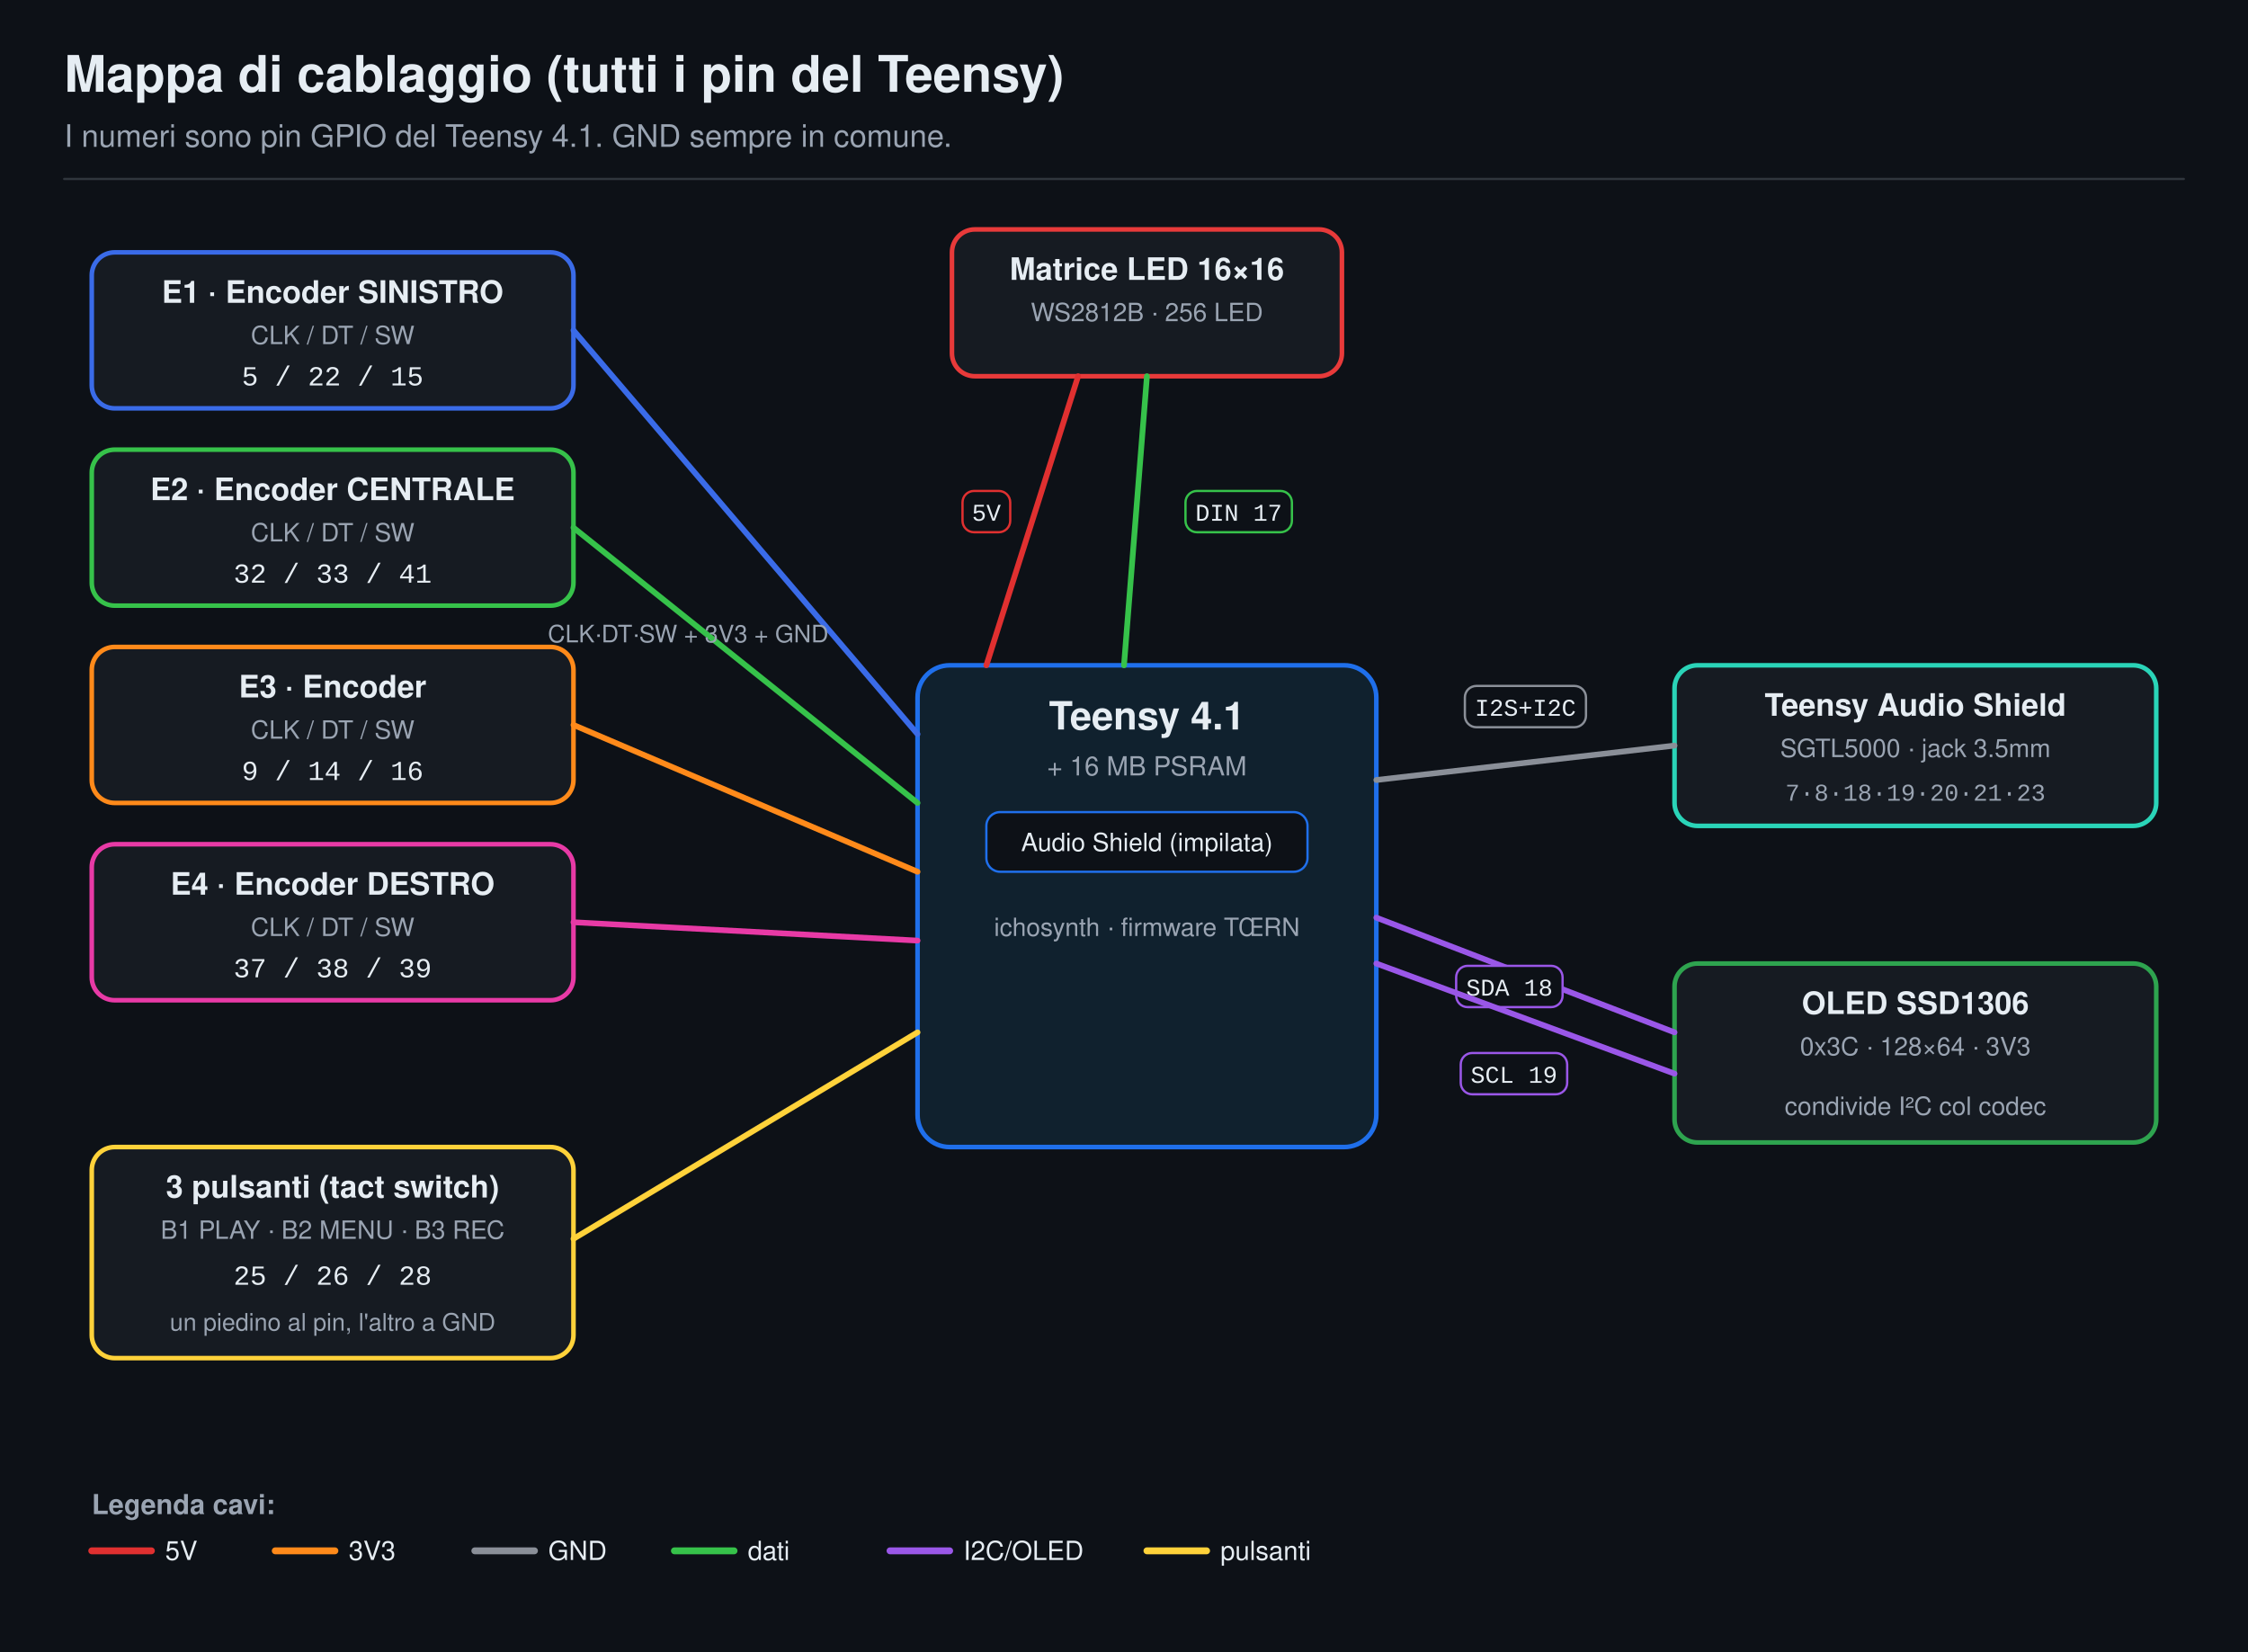
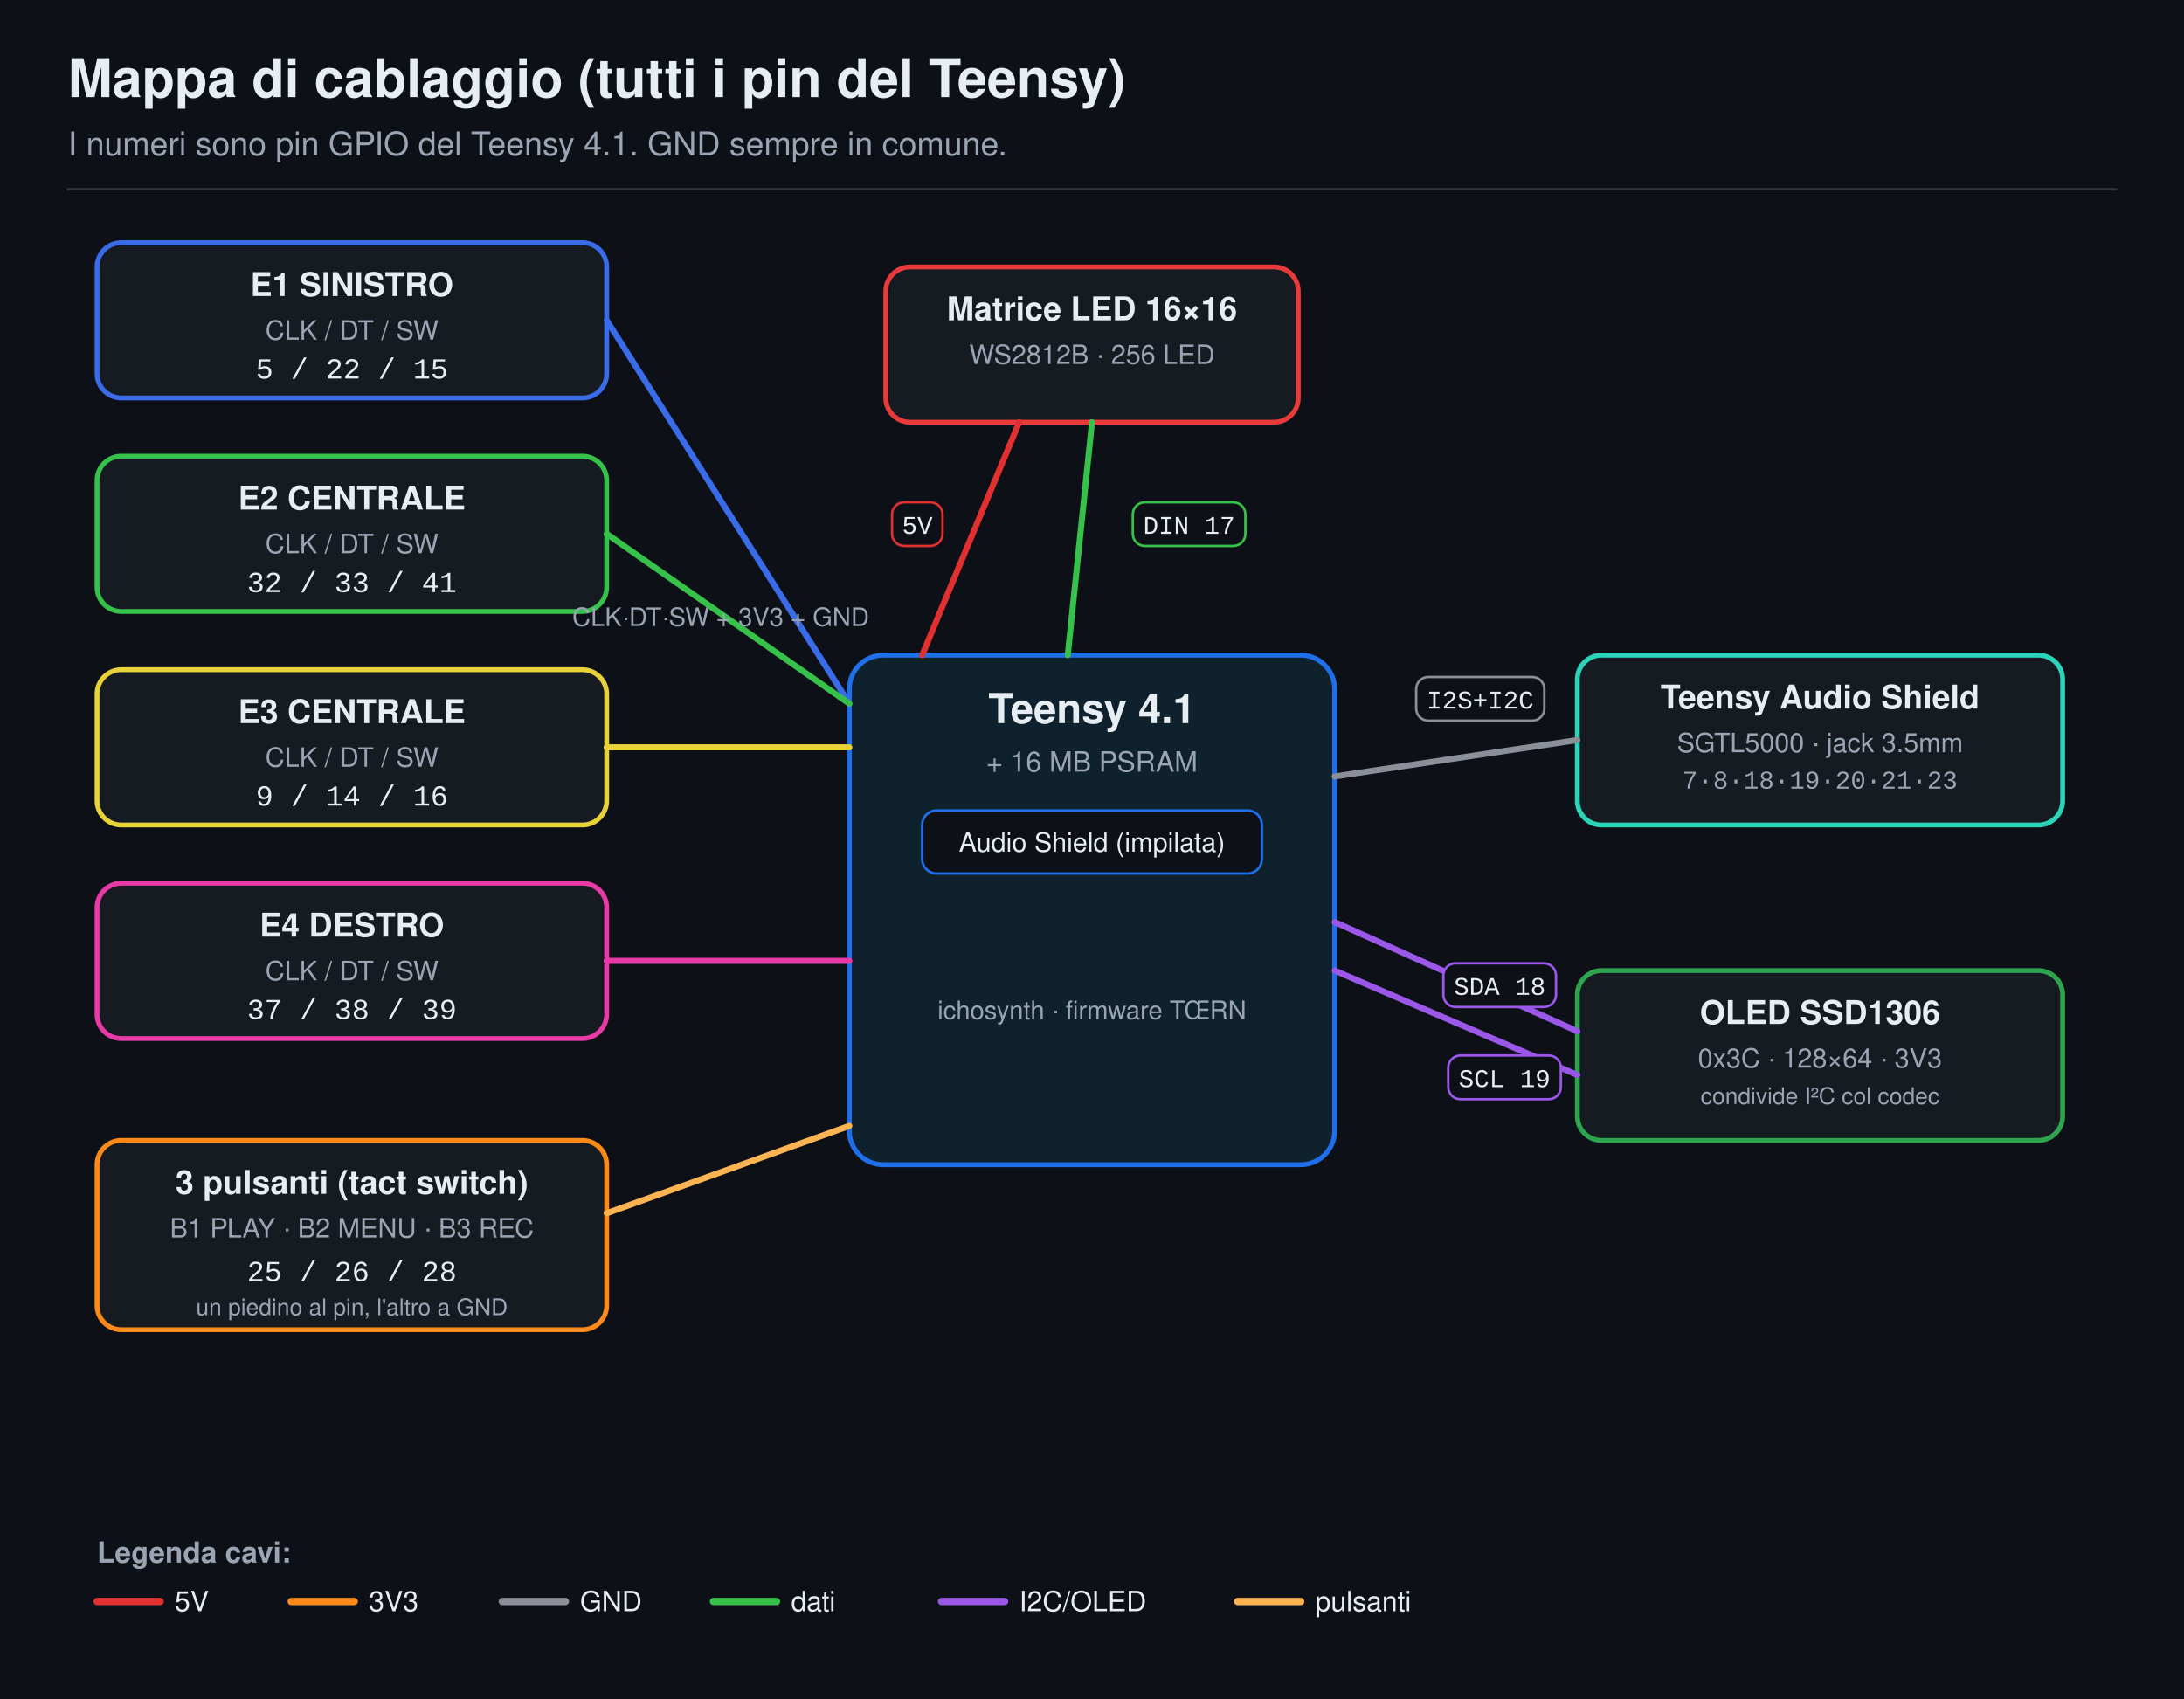
- <svg xmlns="http://www.w3.org/2000/svg" viewBox="0 0 980 720" width="980" height="720" role="img">
-   <rect x="0" y="0" width="980" height="999" rx="0" ry="0" fill="#0d1117" />
+ <svg xmlns="http://www.w3.org/2000/svg" viewBox="0 0 900 700" width="900" height="700" role="img">
+   <rect x="0" y="0" width="900" height="999" rx="0" ry="0" fill="#0d1117" />
  <text x="28" y="40" font-family="'Segoe UI',Helvetica,Arial,sans-serif" font-size="22" fill="#e6edf3" text-anchor="start" font-weight="700">Mappa di cablaggio (tutti i pin del Teensy)</text>
  <text x="28" y="64" font-family="'Segoe UI',Helvetica,Arial,sans-serif" font-size="13.5" fill="#9aa4b2" text-anchor="start" font-weight="400">I numeri sono pin GPIO del Teensy 4.1. GND sempre in comune.</text>
-   <line x1="28" y1="78" x2="952" y2="78" stroke="#30363d" stroke-width="1" stroke-linecap="round" />
-   <rect x="400" y="290" width="200" height="210" rx="14" ry="14" fill="#10212e" stroke="#1f6feb" stroke-width="2" />
-   <text x="500.0" y="318" font-family="'Segoe UI',Helvetica,Arial,sans-serif" font-size="17" fill="#e6edf3" text-anchor="middle" font-weight="700">Teensy 4.1</text>
-   <text x="500.0" y="338" font-family="'Segoe UI',Helvetica,Arial,sans-serif" font-size="11.5" fill="#9aa4b2" text-anchor="middle" font-weight="400">+ 16 MB PSRAM</text>
-   <rect x="430" y="354" width="140" height="26" rx="6" ry="6" fill="#0d1117" stroke="#1f6feb" stroke-width="1" />
-   <text x="500.0" y="371" font-family="'Segoe UI',Helvetica,Arial,sans-serif" font-size="11" fill="#e6edf3" text-anchor="middle" font-weight="400">Audio Shield (impilata)</text>
-   <text x="500.0" y="408" font-family="'Segoe UI',Helvetica,Arial,sans-serif" font-size="11" fill="#9aa4b2" text-anchor="middle" font-weight="400">ichosynth · firmware TŒRN</text>
-   <rect x="415" y="100" width="170" height="64" rx="10" ry="10" fill="#161b22" stroke="#E83A3A" stroke-width="2" />
-   <text x="500.0" y="122" font-family="'Segoe UI',Helvetica,Arial,sans-serif" font-size="13.5" fill="#e6edf3" text-anchor="middle" font-weight="700">Matrice LED 16×16</text>
-   <text x="500.0" y="140" font-family="'Segoe UI',Helvetica,Arial,sans-serif" font-size="11" fill="#9aa4b2" text-anchor="middle" font-weight="400">WS2812B · 256 LED</text>
-   <line x1="500" y1="164" x2="490" y2="290" stroke="#36C24A" stroke-width="2.5" stroke-linecap="round" />
-   <rect x="516.8" y="214" width="46.4" height="18" rx="5" ry="5" fill="#0d1117" stroke="#36C24A" stroke-width="1" />
-   <text x="540" y="227" font-family="'JetBrains Mono','Consolas','Courier New',monospace" font-size="10.5" fill="#e6edf3" text-anchor="middle" font-weight="400">DIN 17</text>
-   <line x1="470" y1="164" x2="430" y2="290" stroke="#E03030" stroke-width="2.5" stroke-linecap="round" />
-   <rect x="419.6" y="214" width="20.8" height="18" rx="5" ry="5" fill="#0d1117" stroke="#E03030" stroke-width="1" />
-   <text x="430" y="227" font-family="'JetBrains Mono','Consolas','Courier New',monospace" font-size="10.5" fill="#e6edf3" text-anchor="middle" font-weight="400">5V</text>
-   <rect x="40" y="110" width="210" height="68" rx="10" ry="10" fill="#161b22" stroke="#3A6BE8" stroke-width="2" />
-   <text x="145.0" y="132" font-family="'Segoe UI',Helvetica,Arial,sans-serif" font-size="13.5" fill="#e6edf3" text-anchor="middle" font-weight="700">E1 · Encoder SINISTRO</text>
-   <text x="145.0" y="150" font-family="'Segoe UI',Helvetica,Arial,sans-serif" font-size="11" fill="#9aa4b2" text-anchor="middle" font-weight="400">CLK / DT / SW</text>
-   <text x="145" y="168" font-family="'JetBrains Mono','Consolas','Courier New',monospace" font-size="12" fill="#e6edf3" text-anchor="middle" font-weight="400">5 / 22 / 15</text>
-   <line x1="250" y1="144" x2="400" y2="320" stroke="#3A6BE8" stroke-width="2.5" stroke-linecap="round" />
-   <rect x="40" y="196" width="210" height="68" rx="10" ry="10" fill="#161b22" stroke="#36C24A" stroke-width="2" />
-   <text x="145.0" y="218" font-family="'Segoe UI',Helvetica,Arial,sans-serif" font-size="13.5" fill="#e6edf3" text-anchor="middle" font-weight="700">E2 · Encoder CENTRALE</text>
-   <text x="145.0" y="236" font-family="'Segoe UI',Helvetica,Arial,sans-serif" font-size="11" fill="#9aa4b2" text-anchor="middle" font-weight="400">CLK / DT / SW</text>
-   <text x="145" y="254" font-family="'JetBrains Mono','Consolas','Courier New',monospace" font-size="12" fill="#e6edf3" text-anchor="middle" font-weight="400">32 / 33 / 41</text>
-   <line x1="250" y1="230" x2="400" y2="350" stroke="#36C24A" stroke-width="2.5" stroke-linecap="round" />
-   <rect x="40" y="282" width="210" height="68" rx="10" ry="10" fill="#161b22" stroke="#FF8A1A" stroke-width="2" />
-   <text x="145.0" y="304" font-family="'Segoe UI',Helvetica,Arial,sans-serif" font-size="13.5" fill="#e6edf3" text-anchor="middle" font-weight="700">E3 · Encoder</text>
-   <text x="145.0" y="322" font-family="'Segoe UI',Helvetica,Arial,sans-serif" font-size="11" fill="#9aa4b2" text-anchor="middle" font-weight="400">CLK / DT / SW</text>
-   <text x="145" y="340" font-family="'JetBrains Mono','Consolas','Courier New',monospace" font-size="12" fill="#e6edf3" text-anchor="middle" font-weight="400">9 / 14 / 16</text>
-   <line x1="250" y1="316" x2="400" y2="380" stroke="#FF8A1A" stroke-width="2.5" stroke-linecap="round" />
-   <rect x="40" y="368" width="210" height="68" rx="10" ry="10" fill="#161b22" stroke="#E83AA6" stroke-width="2" />
-   <text x="145.0" y="390" font-family="'Segoe UI',Helvetica,Arial,sans-serif" font-size="13.5" fill="#e6edf3" text-anchor="middle" font-weight="700">E4 · Encoder DESTRO</text>
-   <text x="145.0" y="408" font-family="'Segoe UI',Helvetica,Arial,sans-serif" font-size="11" fill="#9aa4b2" text-anchor="middle" font-weight="400">CLK / DT / SW</text>
-   <text x="145" y="426" font-family="'JetBrains Mono','Consolas','Courier New',monospace" font-size="12" fill="#e6edf3" text-anchor="middle" font-weight="400">37 / 38 / 39</text>
-   <line x1="250" y1="402" x2="400" y2="410" stroke="#E83AA6" stroke-width="2.5" stroke-linecap="round" />
-   <text x="300" y="280" font-family="'Segoe UI',Helvetica,Arial,sans-serif" font-size="10.5" fill="#9aa4b2" text-anchor="middle" font-weight="400">CLK·DT·SW + 3V3 + GND</text>
-   <rect x="40" y="500" width="210" height="92" rx="10" ry="10" fill="#161b22" stroke="#FFD23A" stroke-width="2" />
-   <text x="145.0" y="522" font-family="'Segoe UI',Helvetica,Arial,sans-serif" font-size="13.5" fill="#e6edf3" text-anchor="middle" font-weight="700">3 pulsanti (tact switch)</text>
-   <text x="145.0" y="540" font-family="'Segoe UI',Helvetica,Arial,sans-serif" font-size="11" fill="#9aa4b2" text-anchor="middle" font-weight="400">B1 PLAY · B2 MENU · B3 REC</text>
-   <text x="145" y="560" font-family="'JetBrains Mono','Consolas','Courier New',monospace" font-size="12" fill="#e6edf3" text-anchor="middle" font-weight="400">25 / 26 / 28</text>
-   <text x="145" y="580" font-family="'Segoe UI',Helvetica,Arial,sans-serif" font-size="10.5" fill="#9aa4b2" text-anchor="middle" font-weight="400">un piedino al pin, l'altro a GND</text>
-   <line x1="250" y1="540" x2="400" y2="450" stroke="#FFD23A" stroke-width="2.5" stroke-linecap="round" />
-   <rect x="730" y="290" width="210" height="70" rx="10" ry="10" fill="#161b22" stroke="#2AD4B8" stroke-width="2" />
-   <text x="835.0" y="312" font-family="'Segoe UI',Helvetica,Arial,sans-serif" font-size="13.5" fill="#e6edf3" text-anchor="middle" font-weight="700">Teensy Audio Shield</text>
-   <text x="835.0" y="330" font-family="'Segoe UI',Helvetica,Arial,sans-serif" font-size="11" fill="#9aa4b2" text-anchor="middle" font-weight="400">SGTL5000 · jack 3.5mm</text>
-   <text x="835" y="349" font-family="'JetBrains Mono','Consolas','Courier New',monospace" font-size="10.5" fill="#9aa4b2" text-anchor="middle" font-weight="400">7·8·18·19·20·21·23</text>
-   <line x1="730" y1="325" x2="600" y2="340" stroke="#8a8f98" stroke-width="2.5" stroke-linecap="round" />
-   <rect x="638.6" y="299" width="52.8" height="18" rx="5" ry="5" fill="#0d1117" stroke="#8a8f98" stroke-width="1" />
-   <text x="665" y="312" font-family="'JetBrains Mono','Consolas','Courier New',monospace" font-size="10.5" fill="#e6edf3" text-anchor="middle" font-weight="400">I2S+I2C</text>
-   <rect x="730" y="420" width="210" height="78" rx="10" ry="10" fill="#161b22" stroke="#2ea44f" stroke-width="2" />
-   <text x="835.0" y="442" font-family="'Segoe UI',Helvetica,Arial,sans-serif" font-size="13.5" fill="#e6edf3" text-anchor="middle" font-weight="700">OLED SSD1306</text>
-   <text x="835.0" y="460" font-family="'Segoe UI',Helvetica,Arial,sans-serif" font-size="11" fill="#9aa4b2" text-anchor="middle" font-weight="400">0x3C · 128×64 · 3V3</text>
-   <text x="835.0" y="486" font-family="'Segoe UI',Helvetica,Arial,sans-serif" font-size="11" fill="#9aa4b2" text-anchor="middle" font-weight="400">condivide I²C col codec</text>
-   <line x1="730" y1="450" x2="600" y2="400" stroke="#9A57E8" stroke-width="2.5" stroke-linecap="round" />
-   <rect x="634.8" y="421" width="46.4" height="18" rx="5" ry="5" fill="#0d1117" stroke="#9A57E8" stroke-width="1" />
-   <text x="658" y="434" font-family="'JetBrains Mono','Consolas','Courier New',monospace" font-size="10.5" fill="#e6edf3" text-anchor="middle" font-weight="400">SDA 18</text>
-   <line x1="730" y1="468" x2="600" y2="420" stroke="#9A57E8" stroke-width="2.5" stroke-linecap="round" />
-   <rect x="636.8" y="459" width="46.4" height="18" rx="5" ry="5" fill="#0d1117" stroke="#9A57E8" stroke-width="1" />
-   <text x="660" y="472" font-family="'JetBrains Mono','Consolas','Courier New',monospace" font-size="10.5" fill="#e6edf3" text-anchor="middle" font-weight="400">SCL 19</text>
-   <text x="40" y="660" font-family="'Segoe UI',Helvetica,Arial,sans-serif" font-size="12" fill="#9aa4b2" text-anchor="start" font-weight="600">Legenda cavi:</text>
-   <line x1="40" y1="676" x2="66" y2="676" stroke="#E03030" stroke-width="3" stroke-linecap="round" />
-   <text x="72" y="680" font-family="'Segoe UI',Helvetica,Arial,sans-serif" font-size="11.5" fill="#e6edf3" text-anchor="start" font-weight="400">5V</text>
-   <line x1="120" y1="676" x2="146" y2="676" stroke="#FF8A1A" stroke-width="3" stroke-linecap="round" />
-   <text x="152" y="680" font-family="'Segoe UI',Helvetica,Arial,sans-serif" font-size="11.5" fill="#e6edf3" text-anchor="start" font-weight="400">3V3</text>
-   <line x1="207" y1="676" x2="233" y2="676" stroke="#8a8f98" stroke-width="3" stroke-linecap="round" />
-   <text x="239" y="680" font-family="'Segoe UI',Helvetica,Arial,sans-serif" font-size="11.5" fill="#e6edf3" text-anchor="start" font-weight="400">GND</text>
-   <line x1="294" y1="676" x2="320" y2="676" stroke="#36C24A" stroke-width="3" stroke-linecap="round" />
-   <text x="326" y="680" font-family="'Segoe UI',Helvetica,Arial,sans-serif" font-size="11.5" fill="#e6edf3" text-anchor="start" font-weight="400">dati</text>
-   <line x1="388" y1="676" x2="414" y2="676" stroke="#9A57E8" stroke-width="3" stroke-linecap="round" />
-   <text x="420" y="680" font-family="'Segoe UI',Helvetica,Arial,sans-serif" font-size="11.5" fill="#e6edf3" text-anchor="start" font-weight="400">I2C/OLED</text>
-   <line x1="500" y1="676" x2="526" y2="676" stroke="#FFD23A" stroke-width="3" stroke-linecap="round" />
-   <text x="532" y="680" font-family="'Segoe UI',Helvetica,Arial,sans-serif" font-size="11.5" fill="#e6edf3" text-anchor="start" font-weight="400">pulsanti</text>
+   <line x1="28" y1="78" x2="872" y2="78" stroke="#30363d" stroke-width="1" stroke-linecap="round" />
+   <rect x="350" y="270" width="200" height="210" rx="14" ry="14" fill="#10212e" stroke="#1f6feb" stroke-width="2" />
+   <text x="450.0" y="298" font-family="'Segoe UI',Helvetica,Arial,sans-serif" font-size="17" fill="#e6edf3" text-anchor="middle" font-weight="700">Teensy 4.1</text>
+   <text x="450.0" y="318" font-family="'Segoe UI',Helvetica,Arial,sans-serif" font-size="11.5" fill="#9aa4b2" text-anchor="middle" font-weight="400">+ 16 MB PSRAM</text>
+   <rect x="380" y="334" width="140" height="26" rx="6" ry="6" fill="#0d1117" stroke="#1f6feb" stroke-width="1" />
+   <text x="450.0" y="351" font-family="'Segoe UI',Helvetica,Arial,sans-serif" font-size="11" fill="#e6edf3" text-anchor="middle" font-weight="400">Audio Shield (impilata)</text>
+   <text x="450.0" y="420" font-family="'Segoe UI',Helvetica,Arial,sans-serif" font-size="10.5" fill="#9aa4b2" text-anchor="middle" font-weight="400">ichosynth · firmware TŒRN</text>
+   <rect x="365" y="110" width="170" height="64" rx="10" ry="10" fill="#161b22" stroke="#E83A3A" stroke-width="2" />
+   <text x="450.0" y="132" font-family="'Segoe UI',Helvetica,Arial,sans-serif" font-size="13.5" fill="#e6edf3" text-anchor="middle" font-weight="700">Matrice LED 16×16</text>
+   <text x="450.0" y="150" font-family="'Segoe UI',Helvetica,Arial,sans-serif" font-size="11" fill="#9aa4b2" text-anchor="middle" font-weight="400">WS2812B · 256 LED</text>
+   <line x1="450" y1="174" x2="440" y2="270" stroke="#36C24A" stroke-width="2.5" stroke-linecap="round" />
+   <rect x="466.8" y="207" width="46.4" height="18" rx="5" ry="5" fill="#0d1117" stroke="#36C24A" stroke-width="1" />
+   <text x="490" y="220" font-family="'JetBrains Mono','Consolas','Courier New',monospace" font-size="10.5" fill="#e6edf3" text-anchor="middle" font-weight="400">DIN 17</text>
+   <line x1="420" y1="174" x2="380" y2="270" stroke="#E03030" stroke-width="2.5" stroke-linecap="round" />
+   <rect x="367.6" y="207" width="20.8" height="18" rx="5" ry="5" fill="#0d1117" stroke="#E03030" stroke-width="1" />
+   <text x="378" y="220" font-family="'JetBrains Mono','Consolas','Courier New',monospace" font-size="10.5" fill="#e6edf3" text-anchor="middle" font-weight="400">5V</text>
+   <rect x="40" y="100" width="210" height="64" rx="10" ry="10" fill="#161b22" stroke="#3A6BE8" stroke-width="2" />
+   <text x="145.0" y="122" font-family="'Segoe UI',Helvetica,Arial,sans-serif" font-size="13.5" fill="#e6edf3" text-anchor="middle" font-weight="700">E1 SINISTRO</text>
+   <text x="145.0" y="140" font-family="'Segoe UI',Helvetica,Arial,sans-serif" font-size="11" fill="#9aa4b2" text-anchor="middle" font-weight="400">CLK / DT / SW</text>
+   <text x="145" y="156" font-family="'JetBrains Mono','Consolas','Courier New',monospace" font-size="12" fill="#e6edf3" text-anchor="middle" font-weight="400">5 / 22 / 15</text>
+   <line x1="250" y1="132" x2="350" y2="290" stroke="#3A6BE8" stroke-width="2.5" stroke-linecap="round" />
+   <rect x="40" y="188" width="210" height="64" rx="10" ry="10" fill="#161b22" stroke="#36C24A" stroke-width="2" />
+   <text x="145.0" y="210" font-family="'Segoe UI',Helvetica,Arial,sans-serif" font-size="13.5" fill="#e6edf3" text-anchor="middle" font-weight="700">E2 CENTRALE</text>
+   <text x="145.0" y="228" font-family="'Segoe UI',Helvetica,Arial,sans-serif" font-size="11" fill="#9aa4b2" text-anchor="middle" font-weight="400">CLK / DT / SW</text>
+   <text x="145" y="244" font-family="'JetBrains Mono','Consolas','Courier New',monospace" font-size="12" fill="#e6edf3" text-anchor="middle" font-weight="400">32 / 33 / 41</text>
+   <line x1="250" y1="220" x2="350" y2="290" stroke="#36C24A" stroke-width="2.5" stroke-linecap="round" />
+   <rect x="40" y="276" width="210" height="64" rx="10" ry="10" fill="#161b22" stroke="#E8D23A" stroke-width="2" />
+   <text x="145.0" y="298" font-family="'Segoe UI',Helvetica,Arial,sans-serif" font-size="13.5" fill="#e6edf3" text-anchor="middle" font-weight="700">E3 CENTRALE</text>
+   <text x="145.0" y="316" font-family="'Segoe UI',Helvetica,Arial,sans-serif" font-size="11" fill="#9aa4b2" text-anchor="middle" font-weight="400">CLK / DT / SW</text>
+   <text x="145" y="332" font-family="'JetBrains Mono','Consolas','Courier New',monospace" font-size="12" fill="#e6edf3" text-anchor="middle" font-weight="400">9 / 14 / 16</text>
+   <line x1="250" y1="308" x2="350" y2="308" stroke="#E8D23A" stroke-width="2.5" stroke-linecap="round" />
+   <rect x="40" y="364" width="210" height="64" rx="10" ry="10" fill="#161b22" stroke="#E83AA6" stroke-width="2" />
+   <text x="145.0" y="386" font-family="'Segoe UI',Helvetica,Arial,sans-serif" font-size="13.5" fill="#e6edf3" text-anchor="middle" font-weight="700">E4 DESTRO</text>
+   <text x="145.0" y="404" font-family="'Segoe UI',Helvetica,Arial,sans-serif" font-size="11" fill="#9aa4b2" text-anchor="middle" font-weight="400">CLK / DT / SW</text>
+   <text x="145" y="420" font-family="'JetBrains Mono','Consolas','Courier New',monospace" font-size="12" fill="#e6edf3" text-anchor="middle" font-weight="400">37 / 38 / 39</text>
+   <line x1="250" y1="396" x2="350" y2="396" stroke="#E83AA6" stroke-width="2.5" stroke-linecap="round" />
+   <text x="297" y="258" font-family="'Segoe UI',Helvetica,Arial,sans-serif" font-size="10.5" fill="#9aa4b2" text-anchor="middle" font-weight="400">CLK·DT·SW + 3V3 + GND</text>
+   <rect x="40" y="470" width="210" height="78" rx="10" ry="10" fill="#161b22" stroke="#FF8A1A" stroke-width="2" />
+   <text x="145.0" y="492" font-family="'Segoe UI',Helvetica,Arial,sans-serif" font-size="13.5" fill="#e6edf3" text-anchor="middle" font-weight="700">3 pulsanti (tact switch)</text>
+   <text x="145.0" y="510" font-family="'Segoe UI',Helvetica,Arial,sans-serif" font-size="11" fill="#9aa4b2" text-anchor="middle" font-weight="400">B1 PLAY · B2 MENU · B3 REC</text>
+   <text x="145" y="528" font-family="'JetBrains Mono','Consolas','Courier New',monospace" font-size="12" fill="#e6edf3" text-anchor="middle" font-weight="400">25 / 26 / 28</text>
+   <text x="145" y="542" font-family="'Segoe UI',Helvetica,Arial,sans-serif" font-size="9.5" fill="#9aa4b2" text-anchor="middle" font-weight="400">un piedino al pin, l'altro a GND</text>
+   <line x1="250" y1="500" x2="350" y2="464" stroke="#FFB454" stroke-width="2.5" stroke-linecap="round" />
+   <rect x="650" y="270" width="200" height="70" rx="10" ry="10" fill="#161b22" stroke="#2AD4B8" stroke-width="2" />
+   <text x="750.0" y="292" font-family="'Segoe UI',Helvetica,Arial,sans-serif" font-size="13.5" fill="#e6edf3" text-anchor="middle" font-weight="700">Teensy Audio Shield</text>
+   <text x="750.0" y="310" font-family="'Segoe UI',Helvetica,Arial,sans-serif" font-size="11" fill="#9aa4b2" text-anchor="middle" font-weight="400">SGTL5000 · jack 3.5mm</text>
+   <line x1="650" y1="305" x2="550" y2="320" stroke="#8a8f98" stroke-width="2.5" stroke-linecap="round" />
+   <rect x="583.6" y="279" width="52.8" height="18" rx="5" ry="5" fill="#0d1117" stroke="#8a8f98" stroke-width="1" />
+   <text x="610" y="292" font-family="'JetBrains Mono','Consolas','Courier New',monospace" font-size="10.5" fill="#e6edf3" text-anchor="middle" font-weight="400">I2S+I2C</text>
+   <text x="750" y="325" font-family="'JetBrains Mono','Consolas','Courier New',monospace" font-size="10.5" fill="#9aa4b2" text-anchor="middle" font-weight="400">7·8·18·19·20·21·23</text>
+   <rect x="650" y="400" width="200" height="70" rx="10" ry="10" fill="#161b22" stroke="#2ea44f" stroke-width="2" />
+   <text x="750.0" y="422" font-family="'Segoe UI',Helvetica,Arial,sans-serif" font-size="13.5" fill="#e6edf3" text-anchor="middle" font-weight="700">OLED SSD1306</text>
+   <text x="750.0" y="440" font-family="'Segoe UI',Helvetica,Arial,sans-serif" font-size="11" fill="#9aa4b2" text-anchor="middle" font-weight="400">0x3C · 128×64 · 3V3</text>
+   <text x="750" y="455" font-family="'Segoe UI',Helvetica,Arial,sans-serif" font-size="9.5" fill="#9aa4b2" text-anchor="middle" font-weight="400">condivide I²C col codec</text>
+   <line x1="650" y1="425" x2="550" y2="380" stroke="#9A57E8" stroke-width="2.5" stroke-linecap="round" />
+   <rect x="594.8" y="397" width="46.4" height="18" rx="5" ry="5" fill="#0d1117" stroke="#9A57E8" stroke-width="1" />
+   <text x="618" y="410" font-family="'JetBrains Mono','Consolas','Courier New',monospace" font-size="10.5" fill="#e6edf3" text-anchor="middle" font-weight="400">SDA 18</text>
+   <line x1="650" y1="443" x2="550" y2="400" stroke="#9A57E8" stroke-width="2.5" stroke-linecap="round" />
+   <rect x="596.8" y="435" width="46.4" height="18" rx="5" ry="5" fill="#0d1117" stroke="#9A57E8" stroke-width="1" />
+   <text x="620" y="448" font-family="'JetBrains Mono','Consolas','Courier New',monospace" font-size="10.5" fill="#e6edf3" text-anchor="middle" font-weight="400">SCL 19</text>
+   <text x="40" y="644" font-family="'Segoe UI',Helvetica,Arial,sans-serif" font-size="12" fill="#9aa4b2" text-anchor="start" font-weight="600">Legenda cavi:</text>
+   <line x1="40" y1="660" x2="66" y2="660" stroke="#E03030" stroke-width="3" stroke-linecap="round" />
+   <text x="72" y="664" font-family="'Segoe UI',Helvetica,Arial,sans-serif" font-size="11.5" fill="#e6edf3" text-anchor="start" font-weight="400">5V</text>
+   <line x1="120" y1="660" x2="146" y2="660" stroke="#FF8A1A" stroke-width="3" stroke-linecap="round" />
+   <text x="152" y="664" font-family="'Segoe UI',Helvetica,Arial,sans-serif" font-size="11.5" fill="#e6edf3" text-anchor="start" font-weight="400">3V3</text>
+   <line x1="207" y1="660" x2="233" y2="660" stroke="#8a8f98" stroke-width="3" stroke-linecap="round" />
+   <text x="239" y="664" font-family="'Segoe UI',Helvetica,Arial,sans-serif" font-size="11.5" fill="#e6edf3" text-anchor="start" font-weight="400">GND</text>
+   <line x1="294" y1="660" x2="320" y2="660" stroke="#36C24A" stroke-width="3" stroke-linecap="round" />
+   <text x="326" y="664" font-family="'Segoe UI',Helvetica,Arial,sans-serif" font-size="11.5" fill="#e6edf3" text-anchor="start" font-weight="400">dati</text>
+   <line x1="388" y1="660" x2="414" y2="660" stroke="#9A57E8" stroke-width="3" stroke-linecap="round" />
+   <text x="420" y="664" font-family="'Segoe UI',Helvetica,Arial,sans-serif" font-size="11.5" fill="#e6edf3" text-anchor="start" font-weight="400">I2C/OLED</text>
+   <line x1="510" y1="660" x2="536" y2="660" stroke="#FFB454" stroke-width="3" stroke-linecap="round" />
+   <text x="542" y="664" font-family="'Segoe UI',Helvetica,Arial,sans-serif" font-size="11.5" fill="#e6edf3" text-anchor="start" font-weight="400">pulsanti</text>
</svg>
